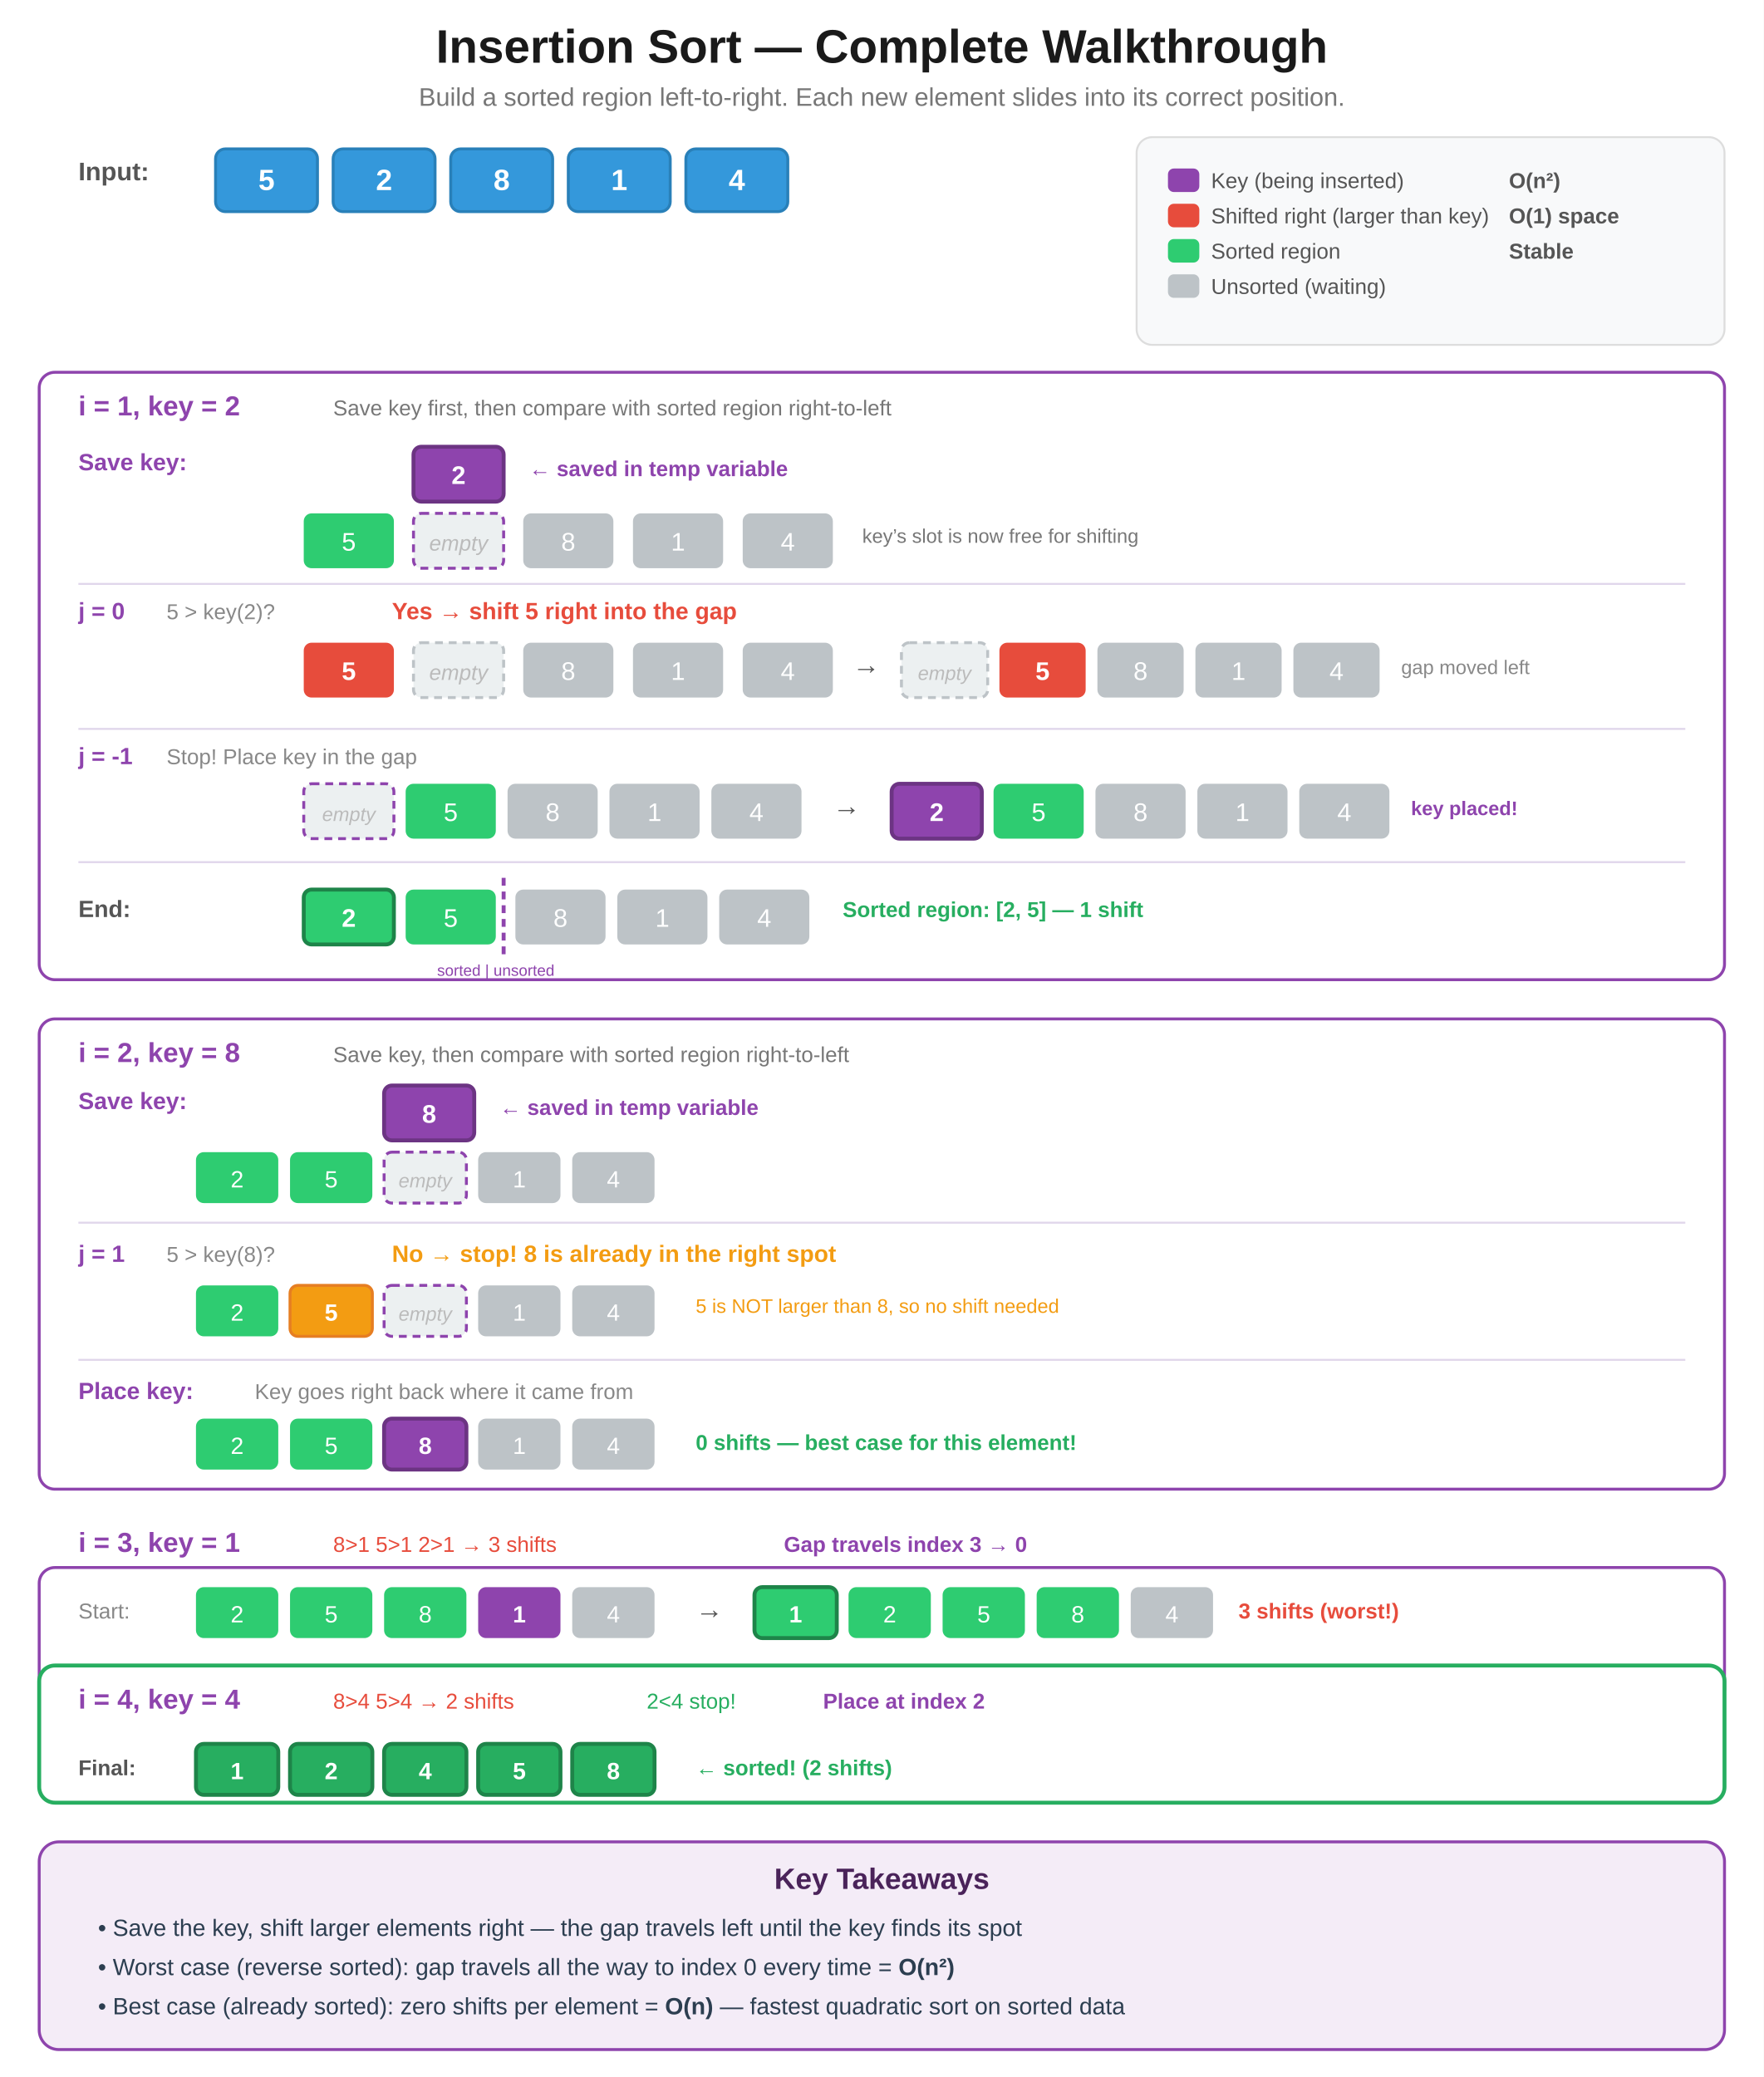
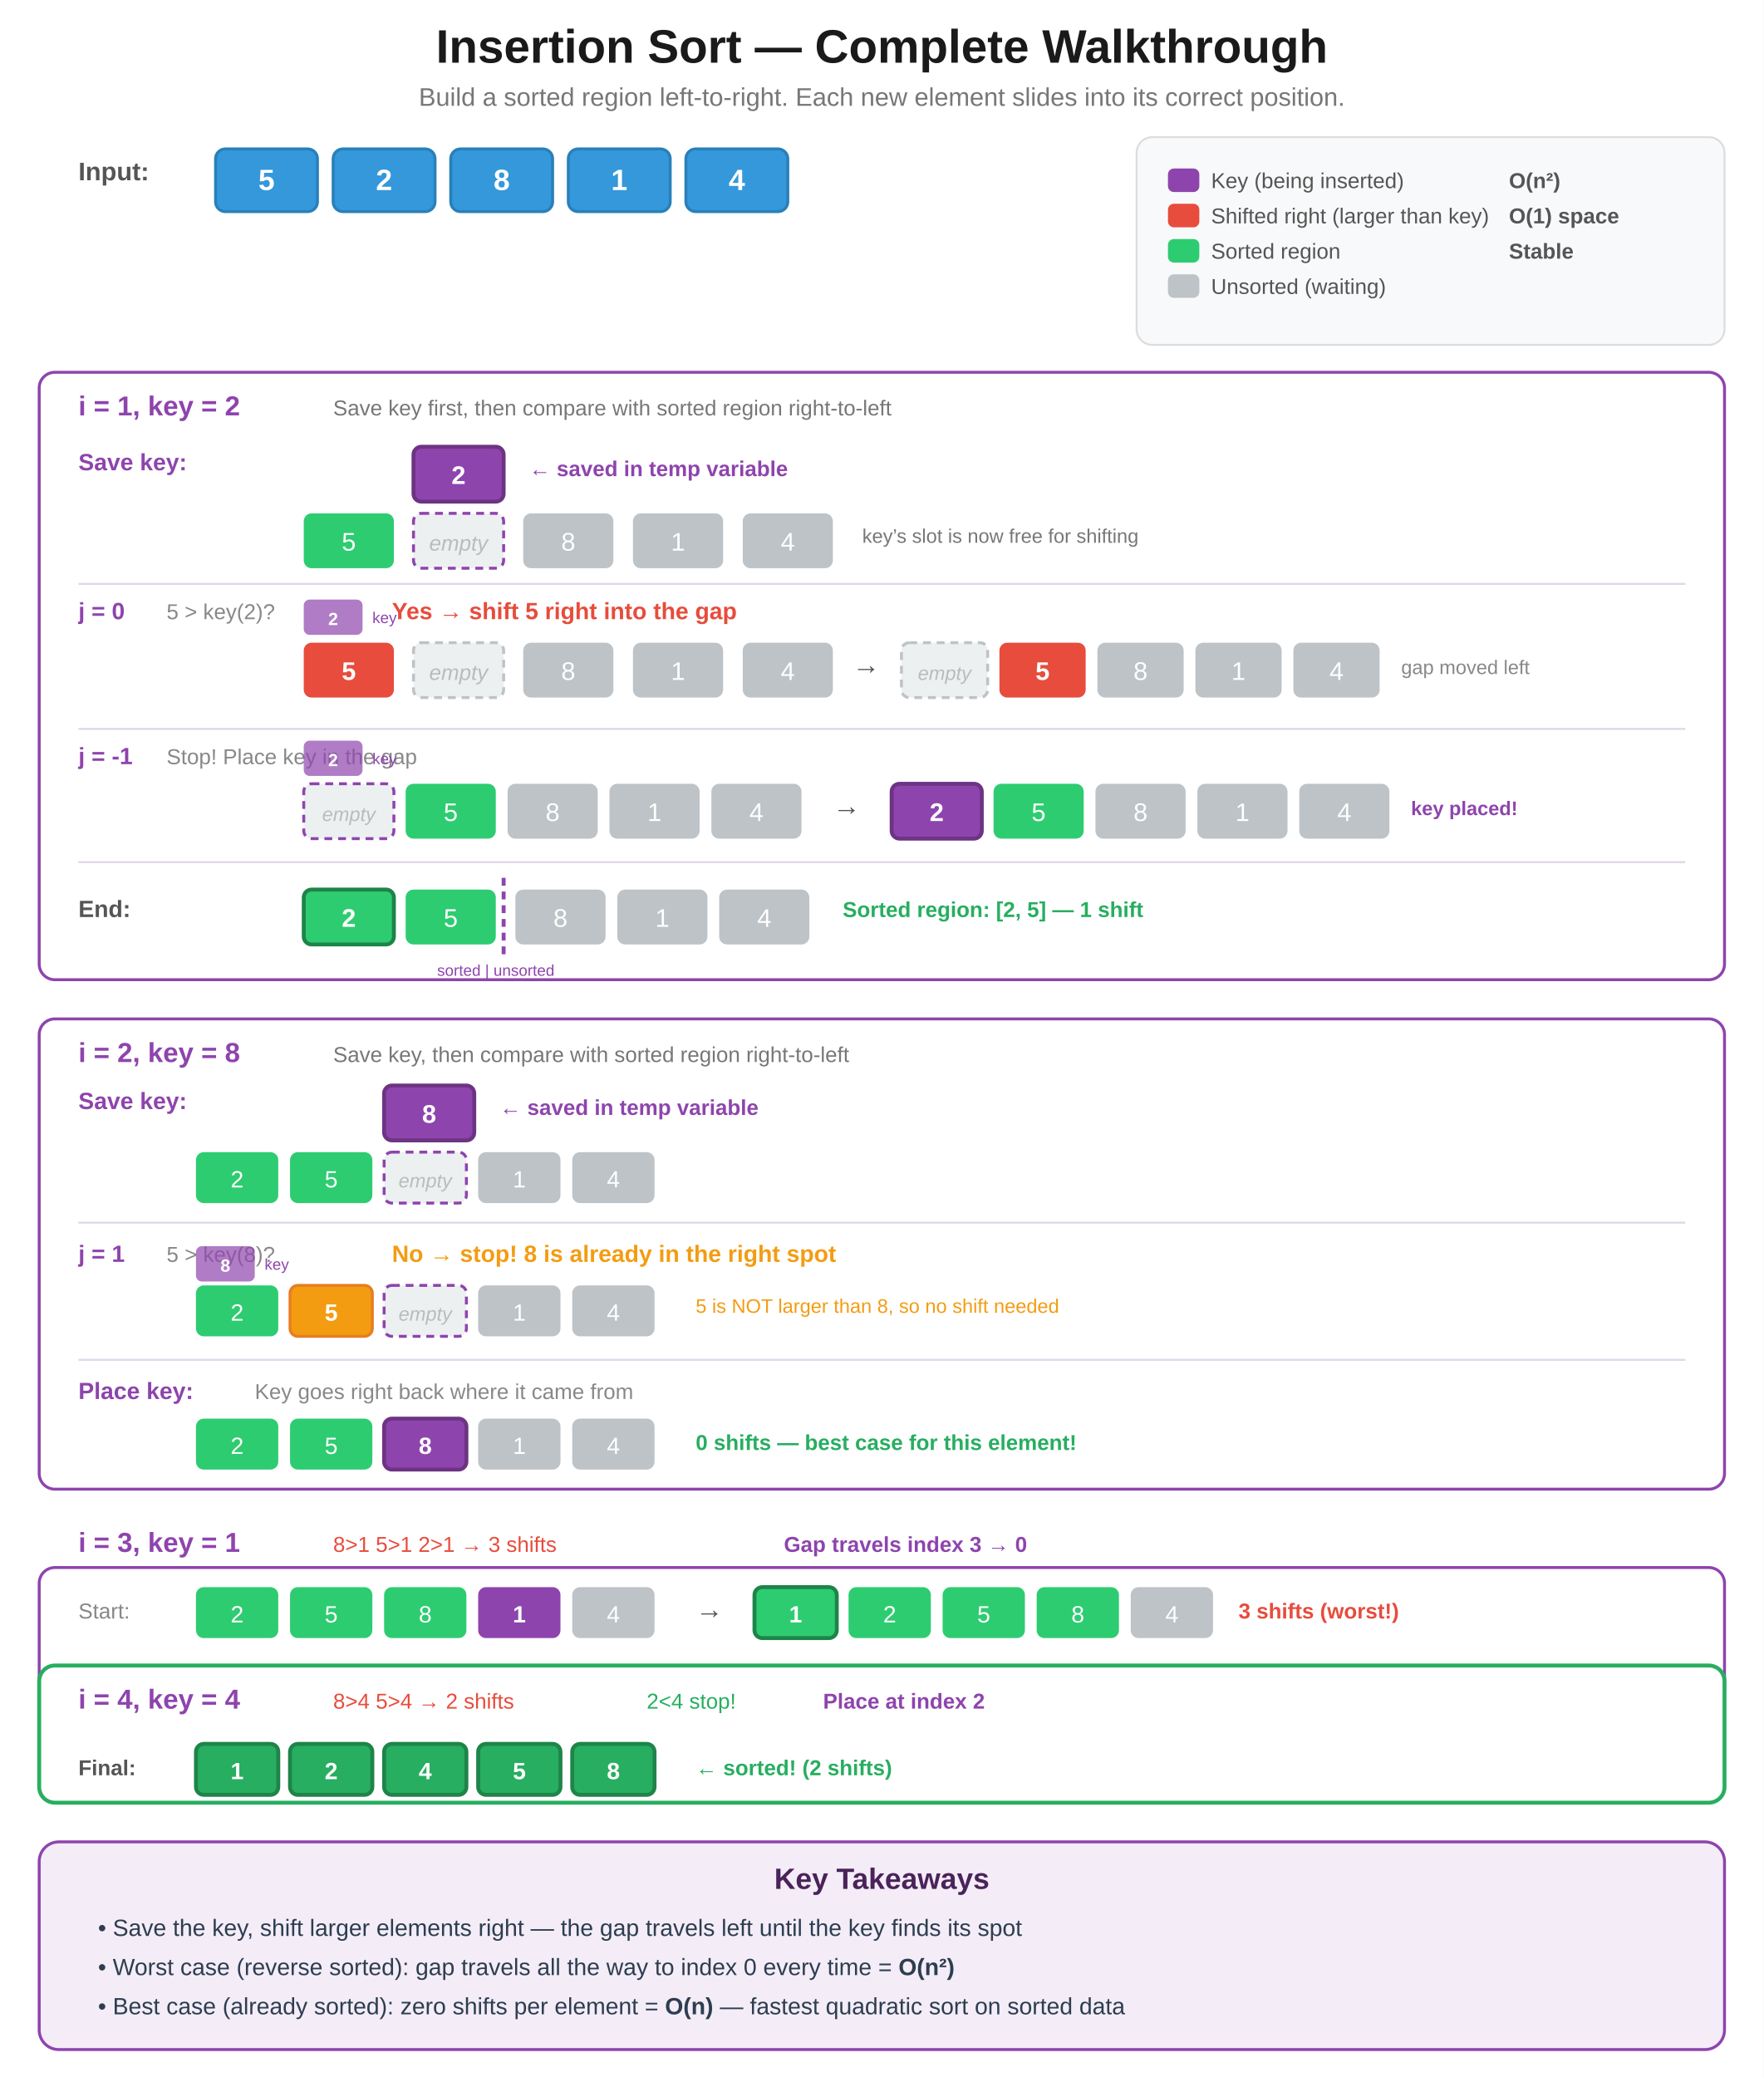
<svg xmlns="http://www.w3.org/2000/svg" viewBox="0 0 900 1060" font-family="'Segoe UI', Arial, sans-serif">
  <rect width="100%" height="100%" fill="white" />
  <text x="450" y="32" text-anchor="middle" fill="#1a1a1a" font-size="24" font-weight="bold">Insertion Sort — Complete Walkthrough</text>
  <text x="450" y="54" text-anchor="middle" fill="#777" font-size="13">Build a sorted region left-to-right. Each new element slides into its correct position.</text>
  <rect x="580" y="70" width="300" height="106" rx="8" fill="#f8f9fa" stroke="#ddd" stroke-width="1" />
  <rect x="596" y="86" width="16" height="12" rx="3" fill="#8e44ad" />
  <text x="618" y="96" fill="#555" font-size="11">Key (being inserted)</text>
  <rect x="596" y="104" width="16" height="12" rx="3" fill="#e74c3c" />
  <text x="618" y="114" fill="#555" font-size="11">Shifted right (larger than key)</text>
  <rect x="596" y="122" width="16" height="12" rx="3" fill="#2ecc71" />
  <text x="618" y="132" fill="#555" font-size="11">Sorted region</text>
  <rect x="596" y="140" width="16" height="12" rx="3" fill="#bdc3c7" />
  <text x="618" y="150" fill="#555" font-size="11">Unsorted (waiting)</text>
  <text x="770" y="96" fill="#555" font-size="11" font-weight="bold">O(n²)</text>
  <text x="770" y="114" fill="#555" font-size="11" font-weight="bold">O(1) space</text>
  <text x="770" y="132" fill="#555" font-size="11" font-weight="bold">Stable</text>
  <text x="40" y="92" fill="#555" font-size="13" font-weight="bold">Input:</text>
  <rect x="110" y="76" width="52" height="32" rx="5" fill="#3498db" stroke="#2980b9" stroke-width="1.5" />
  <text x="136" y="97" text-anchor="middle" fill="#fff" font-size="15" font-weight="bold">5</text>
  <rect x="170" y="76" width="52" height="32" rx="5" fill="#3498db" stroke="#2980b9" stroke-width="1.5" />
  <text x="196" y="97" text-anchor="middle" fill="#fff" font-size="15" font-weight="bold">2</text>
  <rect x="230" y="76" width="52" height="32" rx="5" fill="#3498db" stroke="#2980b9" stroke-width="1.5" />
  <text x="256" y="97" text-anchor="middle" fill="#fff" font-size="15" font-weight="bold">8</text>
  <rect x="290" y="76" width="52" height="32" rx="5" fill="#3498db" stroke="#2980b9" stroke-width="1.5" />
  <text x="316" y="97" text-anchor="middle" fill="#fff" font-size="15" font-weight="bold">1</text>
  <rect x="350" y="76" width="52" height="32" rx="5" fill="#3498db" stroke="#2980b9" stroke-width="1.5" />
  <text x="376" y="97" text-anchor="middle" fill="#fff" font-size="15" font-weight="bold">4</text>
  <rect x="20" y="190" width="860" height="310" rx="8" fill="#fff" stroke="#8e44ad" stroke-width="1.5" />
  <text x="40" y="212" fill="#8e44ad" font-size="14" font-weight="bold">i = 1, key = 2</text>
  <text x="170" y="212" fill="#777" font-size="11">Save key first, then compare with sorted region right-to-left</text>
  <text x="40" y="240" fill="#8e44ad" font-size="12" font-weight="bold">Save key:</text>
  <rect x="211" y="228" width="46" height="28" rx="4" fill="#8e44ad" stroke="#6c3483" stroke-width="2" />
  <text x="234" y="247" text-anchor="middle" fill="#fff" font-size="13" font-weight="bold">2</text>
  <text x="270" y="243" fill="#8e44ad" font-size="11" font-weight="bold">← saved in temp variable</text>
  <rect x="155" y="262" width="46" height="28" rx="4" fill="#2ecc71" />
  <text x="178" y="281" text-anchor="middle" fill="#fff" font-size="13">5</text>
  <rect x="211" y="262" width="46" height="28" rx="4" fill="#ecf0f1" stroke="#8e44ad" stroke-width="1.5" stroke-dasharray="4,3" />
  <text x="234" y="281" text-anchor="middle" fill="#bbb" font-size="11" font-style="italic">empty</text>
  <rect x="267" y="262" width="46" height="28" rx="4" fill="#bdc3c7" />
  <text x="290" y="281" text-anchor="middle" fill="#fff" font-size="13">8</text>
  <rect x="323" y="262" width="46" height="28" rx="4" fill="#bdc3c7" />
  <text x="346" y="281" text-anchor="middle" fill="#fff" font-size="13">1</text>
  <rect x="379" y="262" width="46" height="28" rx="4" fill="#bdc3c7" />
  <text x="402" y="281" text-anchor="middle" fill="#fff" font-size="13">4</text>
  <text x="440" y="277" fill="#777" font-size="10">key’s slot is now free for shifting</text>
  <line x1="40" y1="298" x2="860" y2="298" stroke="#e0d6eb" stroke-width="1" />
  <text x="40" y="316" fill="#8e44ad" font-size="12" font-weight="bold">j = 0</text>
  <text x="85" y="316" fill="#888" font-size="11">5 &gt; key(2)?</text>
  <text x="200" y="316" fill="#e74c3c" font-size="12" font-weight="bold">Yes → shift 5 right into the gap</text>
+   <rect x="155" y="306" width="30" height="18" rx="3" fill="#8e44ad" opacity="0.7" />
+   <text x="170" y="319" text-anchor="middle" fill="#fff" font-size="9" font-weight="bold">2</text>
+   <text x="190" y="318" fill="#8e44ad" font-size="8">key</text>
  <rect x="155" y="328" width="46" height="28" rx="4" fill="#e74c3c" />
  <text x="178" y="347" text-anchor="middle" fill="#fff" font-size="13" font-weight="bold">5</text>
  <rect x="211" y="328" width="46" height="28" rx="4" fill="#ecf0f1" stroke="#bdc3c7" stroke-width="1.5" stroke-dasharray="4,3" />
  <text x="234" y="347" text-anchor="middle" fill="#bbb" font-size="11" font-style="italic">empty</text>
  <rect x="267" y="328" width="46" height="28" rx="4" fill="#bdc3c7" />
  <text x="290" y="347" text-anchor="middle" fill="#fff" font-size="13">8</text>
  <rect x="323" y="328" width="46" height="28" rx="4" fill="#bdc3c7" />
  <text x="346" y="347" text-anchor="middle" fill="#fff" font-size="13">1</text>
  <rect x="379" y="328" width="46" height="28" rx="4" fill="#bdc3c7" />
  <text x="402" y="347" text-anchor="middle" fill="#fff" font-size="13">4</text>
  <text x="435" y="344" fill="#555" font-size="14">→</text>
  <rect x="460" y="328" width="44" height="28" rx="4" fill="#ecf0f1" stroke="#bdc3c7" stroke-width="1.5" stroke-dasharray="4,3" />
  <text x="482" y="347" text-anchor="middle" fill="#bbb" font-size="10" font-style="italic">empty</text>
  <rect x="510" y="328" width="44" height="28" rx="4" fill="#e74c3c" />
  <text x="532" y="347" text-anchor="middle" fill="#fff" font-size="13" font-weight="bold">5</text>
  <rect x="560" y="328" width="44" height="28" rx="4" fill="#bdc3c7" />
  <text x="582" y="347" text-anchor="middle" fill="#fff" font-size="13">8</text>
  <rect x="610" y="328" width="44" height="28" rx="4" fill="#bdc3c7" />
  <text x="632" y="347" text-anchor="middle" fill="#fff" font-size="13">1</text>
  <rect x="660" y="328" width="44" height="28" rx="4" fill="#bdc3c7" />
  <text x="682" y="347" text-anchor="middle" fill="#fff" font-size="13">4</text>
  <text x="715" y="344" fill="#888" font-size="10">gap moved left</text>
  <line x1="40" y1="372" x2="860" y2="372" stroke="#e0d6eb" stroke-width="1" />
  <text x="40" y="390" fill="#8e44ad" font-size="12" font-weight="bold">j = -1</text>
  <text x="85" y="390" fill="#888" font-size="11">Stop! Place key in the gap</text>
+   <rect x="155" y="378" width="30" height="18" rx="3" fill="#8e44ad" opacity="0.7" />
+   <text x="170" y="391" text-anchor="middle" fill="#fff" font-size="9" font-weight="bold">2</text>
+   <text x="190" y="390" fill="#8e44ad" font-size="8">key</text>
  <rect x="155" y="400" width="46" height="28" rx="4" fill="#ecf0f1" stroke="#8e44ad" stroke-width="1.5" stroke-dasharray="4,3" />
  <text x="178" y="419" text-anchor="middle" fill="#bbb" font-size="10" font-style="italic">empty</text>
  <rect x="207" y="400" width="46" height="28" rx="4" fill="#2ecc71" />
  <text x="230" y="419" text-anchor="middle" fill="#fff" font-size="13">5</text>
  <rect x="259" y="400" width="46" height="28" rx="4" fill="#bdc3c7" />
  <text x="282" y="419" text-anchor="middle" fill="#fff" font-size="13">8</text>
  <rect x="311" y="400" width="46" height="28" rx="4" fill="#bdc3c7" />
  <text x="334" y="419" text-anchor="middle" fill="#fff" font-size="13">1</text>
  <rect x="363" y="400" width="46" height="28" rx="4" fill="#bdc3c7" />
  <text x="386" y="419" text-anchor="middle" fill="#fff" font-size="13">4</text>
  <text x="425" y="416" fill="#555" font-size="14">→</text>
  <rect x="455" y="400" width="46" height="28" rx="4" fill="#8e44ad" stroke="#6c3483" stroke-width="2" />
  <text x="478" y="419" text-anchor="middle" fill="#fff" font-size="13" font-weight="bold">2</text>
  <rect x="507" y="400" width="46" height="28" rx="4" fill="#2ecc71" />
  <text x="530" y="419" text-anchor="middle" fill="#fff" font-size="13">5</text>
  <rect x="559" y="400" width="46" height="28" rx="4" fill="#bdc3c7" />
  <text x="582" y="419" text-anchor="middle" fill="#fff" font-size="13">8</text>
  <rect x="611" y="400" width="46" height="28" rx="4" fill="#bdc3c7" />
  <text x="634" y="419" text-anchor="middle" fill="#fff" font-size="13">1</text>
  <rect x="663" y="400" width="46" height="28" rx="4" fill="#bdc3c7" />
  <text x="686" y="419" text-anchor="middle" fill="#fff" font-size="13">4</text>
  <text x="720" y="416" fill="#8e44ad" font-size="10" font-weight="bold">key placed!</text>
  <line x1="40" y1="440" x2="860" y2="440" stroke="#e0d6eb" stroke-width="1" />
  <text x="40" y="468" fill="#555" font-size="12" font-weight="bold">End:</text>
  <rect x="155" y="454" width="46" height="28" rx="4" fill="#2ecc71" stroke="#1e8449" stroke-width="2" />
  <text x="178" y="473" text-anchor="middle" fill="#fff" font-size="13" font-weight="bold">2</text>
  <rect x="207" y="454" width="46" height="28" rx="4" fill="#2ecc71" />
  <text x="230" y="473" text-anchor="middle" fill="#fff" font-size="13">5</text>
  <line x1="257" y1="448" x2="257" y2="488" stroke="#8e44ad" stroke-width="2" stroke-dasharray="4,3" />
  <text x="253" y="498" text-anchor="middle" fill="#8e44ad" font-size="8">sorted | unsorted</text>
  <rect x="263" y="454" width="46" height="28" rx="4" fill="#bdc3c7" />
  <text x="286" y="473" text-anchor="middle" fill="#fff" font-size="13">8</text>
  <rect x="315" y="454" width="46" height="28" rx="4" fill="#bdc3c7" />
  <text x="338" y="473" text-anchor="middle" fill="#fff" font-size="13">1</text>
  <rect x="367" y="454" width="46" height="28" rx="4" fill="#bdc3c7" />
  <text x="390" y="473" text-anchor="middle" fill="#fff" font-size="13">4</text>
  <text x="430" y="468" fill="#27ae60" font-size="11" font-weight="bold">Sorted region: [2, 5] — 1 shift</text>
  <rect x="20" y="520" width="860" height="240" rx="8" fill="#fff" stroke="#8e44ad" stroke-width="1.5" />
  <text x="40" y="542" fill="#8e44ad" font-size="14" font-weight="bold">i = 2, key = 8</text>
  <text x="170" y="542" fill="#777" font-size="11">Save key, then compare with sorted region right-to-left</text>
  <text x="40" y="566" fill="#8e44ad" font-size="12" font-weight="bold">Save key:</text>
  <rect x="196" y="554" width="46" height="28" rx="4" fill="#8e44ad" stroke="#6c3483" stroke-width="2" />
  <text x="219" y="573" text-anchor="middle" fill="#fff" font-size="13" font-weight="bold">8</text>
  <text x="255" y="569" fill="#8e44ad" font-size="11" font-weight="bold">← saved in temp variable</text>
  <rect x="100" y="588" width="42" height="26" rx="4" fill="#2ecc71" />
  <text x="121" y="606" text-anchor="middle" fill="#fff" font-size="12">2</text>
  <rect x="148" y="588" width="42" height="26" rx="4" fill="#2ecc71" />
  <text x="169" y="606" text-anchor="middle" fill="#fff" font-size="12">5</text>
  <rect x="196" y="588" width="42" height="26" rx="4" fill="#ecf0f1" stroke="#8e44ad" stroke-width="1.5" stroke-dasharray="4,3" />
  <text x="217" y="606" text-anchor="middle" fill="#bbb" font-size="10" font-style="italic">empty</text>
  <rect x="244" y="588" width="42" height="26" rx="4" fill="#bdc3c7" />
  <text x="265" y="606" text-anchor="middle" fill="#fff" font-size="12">1</text>
  <rect x="292" y="588" width="42" height="26" rx="4" fill="#bdc3c7" />
  <text x="313" y="606" text-anchor="middle" fill="#fff" font-size="12">4</text>
  <line x1="40" y1="624" x2="860" y2="624" stroke="#e0d6eb" stroke-width="1" />
  <text x="40" y="644" fill="#8e44ad" font-size="12" font-weight="bold">j = 1</text>
  <text x="85" y="644" fill="#888" font-size="11">5 &gt; key(8)?</text>
  <text x="200" y="644" fill="#f39c12" font-size="12" font-weight="bold">No → stop! 8 is already in the right spot</text>
+   <rect x="100" y="636" width="30" height="18" rx="3" fill="#8e44ad" opacity="0.7" />
+   <text x="115" y="649" text-anchor="middle" fill="#fff" font-size="9" font-weight="bold">8</text>
+   <text x="135" y="648" fill="#8e44ad" font-size="8">key</text>
  <rect x="100" y="656" width="42" height="26" rx="4" fill="#2ecc71" />
  <text x="121" y="674" text-anchor="middle" fill="#fff" font-size="12">2</text>
  <rect x="148" y="656" width="42" height="26" rx="4" fill="#f39c12" stroke="#e67e22" stroke-width="1.5" />
  <text x="169" y="674" text-anchor="middle" fill="#fff" font-size="12" font-weight="bold">5</text>
  <rect x="196" y="656" width="42" height="26" rx="4" fill="#ecf0f1" stroke="#8e44ad" stroke-width="1.5" stroke-dasharray="4,3" />
  <text x="217" y="674" text-anchor="middle" fill="#bbb" font-size="10" font-style="italic">empty</text>
  <rect x="244" y="656" width="42" height="26" rx="4" fill="#bdc3c7" />
  <text x="265" y="674" text-anchor="middle" fill="#fff" font-size="12">1</text>
  <rect x="292" y="656" width="42" height="26" rx="4" fill="#bdc3c7" />
  <text x="313" y="674" text-anchor="middle" fill="#fff" font-size="12">4</text>
  <text x="355" y="670" fill="#f39c12" font-size="10">5 is NOT larger than 8, so no shift needed</text>
  <line x1="40" y1="694" x2="860" y2="694" stroke="#e0d6eb" stroke-width="1" />
  <text x="40" y="714" fill="#8e44ad" font-size="12" font-weight="bold">Place key:</text>
  <text x="130" y="714" fill="#888" font-size="11">Key goes right back where it came from</text>
  <rect x="100" y="724" width="42" height="26" rx="4" fill="#2ecc71" />
  <text x="121" y="742" text-anchor="middle" fill="#fff" font-size="12">2</text>
  <rect x="148" y="724" width="42" height="26" rx="4" fill="#2ecc71" />
  <text x="169" y="742" text-anchor="middle" fill="#fff" font-size="12">5</text>
  <rect x="196" y="724" width="42" height="26" rx="4" fill="#8e44ad" stroke="#6c3483" stroke-width="2" />
  <text x="217" y="742" text-anchor="middle" fill="#fff" font-size="12" font-weight="bold">8</text>
  <rect x="244" y="724" width="42" height="26" rx="4" fill="#bdc3c7" />
  <text x="265" y="742" text-anchor="middle" fill="#fff" font-size="12">1</text>
  <rect x="292" y="724" width="42" height="26" rx="4" fill="#bdc3c7" />
  <text x="313" y="742" text-anchor="middle" fill="#fff" font-size="12">4</text>
  <text x="355" y="740" fill="#27ae60" font-size="11" font-weight="bold">0 shifts — best case for this element!</text>
  <rect x="20" y="800.0" width="860" height="70" rx="8" fill="#fff" stroke="#8e44ad" stroke-width="1.5" />
  <text x="40" y="792.0" fill="#8e44ad" font-size="14" font-weight="bold">i = 3, key = 1</text>
  <text x="170" y="792.0" fill="#e74c3c" font-size="11">8&gt;1  5&gt;1  2&gt;1 → 3 shifts</text>
  <text x="400" y="792.0" fill="#8e44ad" font-size="11" font-weight="bold">Gap travels index 3 → 0</text>
  <text x="40" y="826.0" fill="#888" font-size="11">Start:</text>
  <rect x="100" y="810.0" width="42" height="26" rx="4" fill="#2ecc71" />
  <text x="121" y="828.0" text-anchor="middle" fill="#fff" font-size="12">2</text>
  <rect x="148" y="810.0" width="42" height="26" rx="4" fill="#2ecc71" />
  <text x="169" y="828.0" text-anchor="middle" fill="#fff" font-size="12">5</text>
  <rect x="196" y="810.0" width="42" height="26" rx="4" fill="#2ecc71" />
  <text x="217" y="828.0" text-anchor="middle" fill="#fff" font-size="12">8</text>
  <rect x="244" y="810.0" width="42" height="26" rx="4" fill="#8e44ad" />
  <text x="265" y="828.0" text-anchor="middle" fill="#fff" font-size="12" font-weight="bold">1</text>
  <rect x="292" y="810.0" width="42" height="26" rx="4" fill="#bdc3c7" />
  <text x="313" y="828.0" text-anchor="middle" fill="#fff" font-size="12">4</text>
  <text x="355" y="826.0" fill="#555" font-size="14">→</text>
  <rect x="385" y="810.0" width="42" height="26" rx="4" fill="#2ecc71" stroke="#1e8449" stroke-width="2" />
  <text x="406" y="828.0" text-anchor="middle" fill="#fff" font-size="12" font-weight="bold">1</text>
  <rect x="433" y="810.0" width="42" height="26" rx="4" fill="#2ecc71" />
  <text x="454" y="828.0" text-anchor="middle" fill="#fff" font-size="12">2</text>
  <rect x="481" y="810.0" width="42" height="26" rx="4" fill="#2ecc71" />
  <text x="502" y="828.0" text-anchor="middle" fill="#fff" font-size="12">5</text>
  <rect x="529" y="810.0" width="42" height="26" rx="4" fill="#2ecc71" />
  <text x="550" y="828.0" text-anchor="middle" fill="#fff" font-size="12">8</text>
  <rect x="577" y="810.0" width="42" height="26" rx="4" fill="#bdc3c7" />
  <text x="598" y="828.0" text-anchor="middle" fill="#fff" font-size="12">4</text>
  <text x="632" y="826.0" fill="#e74c3c" font-size="11" font-weight="bold">3 shifts (worst!)</text>
  <rect x="20" y="850.0" width="860" height="70" rx="8" fill="#fff" stroke="#27ae60" stroke-width="2" />
  <text x="40" y="872.0" fill="#8e44ad" font-size="14" font-weight="bold">i = 4, key = 4</text>
  <text x="170" y="872.0" fill="#e74c3c" font-size="11">8&gt;4  5&gt;4 → 2 shifts</text>
  <text x="330" y="872.0" fill="#27ae60" font-size="11">2&lt;4 stop!</text>
  <text x="420" y="872.0" fill="#8e44ad" font-size="11" font-weight="bold">Place at index 2</text>
  <text x="40" y="906.0" fill="#555" font-size="11" font-weight="bold">Final:</text>
  <rect x="100" y="890.0" width="42" height="26" rx="4" fill="#27ae60" stroke="#1e8449" stroke-width="2" />
  <text x="121" y="908.0" text-anchor="middle" fill="#fff" font-size="12" font-weight="bold">1</text>
  <rect x="148" y="890.0" width="42" height="26" rx="4" fill="#27ae60" stroke="#1e8449" stroke-width="2" />
  <text x="169" y="908.0" text-anchor="middle" fill="#fff" font-size="12" font-weight="bold">2</text>
  <rect x="196" y="890.0" width="42" height="26" rx="4" fill="#27ae60" stroke="#1e8449" stroke-width="2" />
  <text x="217" y="908.0" text-anchor="middle" fill="#fff" font-size="12" font-weight="bold">4</text>
  <rect x="244" y="890.0" width="42" height="26" rx="4" fill="#27ae60" stroke="#1e8449" stroke-width="2" />
  <text x="265" y="908.0" text-anchor="middle" fill="#fff" font-size="12" font-weight="bold">5</text>
  <rect x="292" y="890.0" width="42" height="26" rx="4" fill="#27ae60" stroke="#1e8449" stroke-width="2" />
  <text x="313" y="908.0" text-anchor="middle" fill="#fff" font-size="12" font-weight="bold">8</text>
  <text x="355" y="906.0" fill="#27ae60" font-size="11" font-weight="bold">← sorted! (2 shifts)</text>
  <rect x="20" y="940.0" width="860" height="106" rx="10" fill="#f4ecf7" stroke="#8e44ad" stroke-width="1.5" />
  <text x="450" y="964.0" text-anchor="middle" fill="#4a235a" font-size="15" font-weight="bold">Key Takeaways</text>
  <text x="50" y="988.0" fill="#2c3e50" font-size="12">• Save the key, shift larger elements right — the gap travels left until the key finds its spot</text>
  <text x="50" y="1008.0" fill="#2c3e50" font-size="12">• Worst case (reverse sorted): gap travels all the way to index 0 every time = <tspan font-weight="bold">O(n²)</tspan>
  </text>
  <text x="50" y="1028.0" fill="#2c3e50" font-size="12">• Best case (already sorted): zero shifts per element = <tspan font-weight="bold">O(n)</tspan> — fastest quadratic sort on sorted data</text>
</svg>
